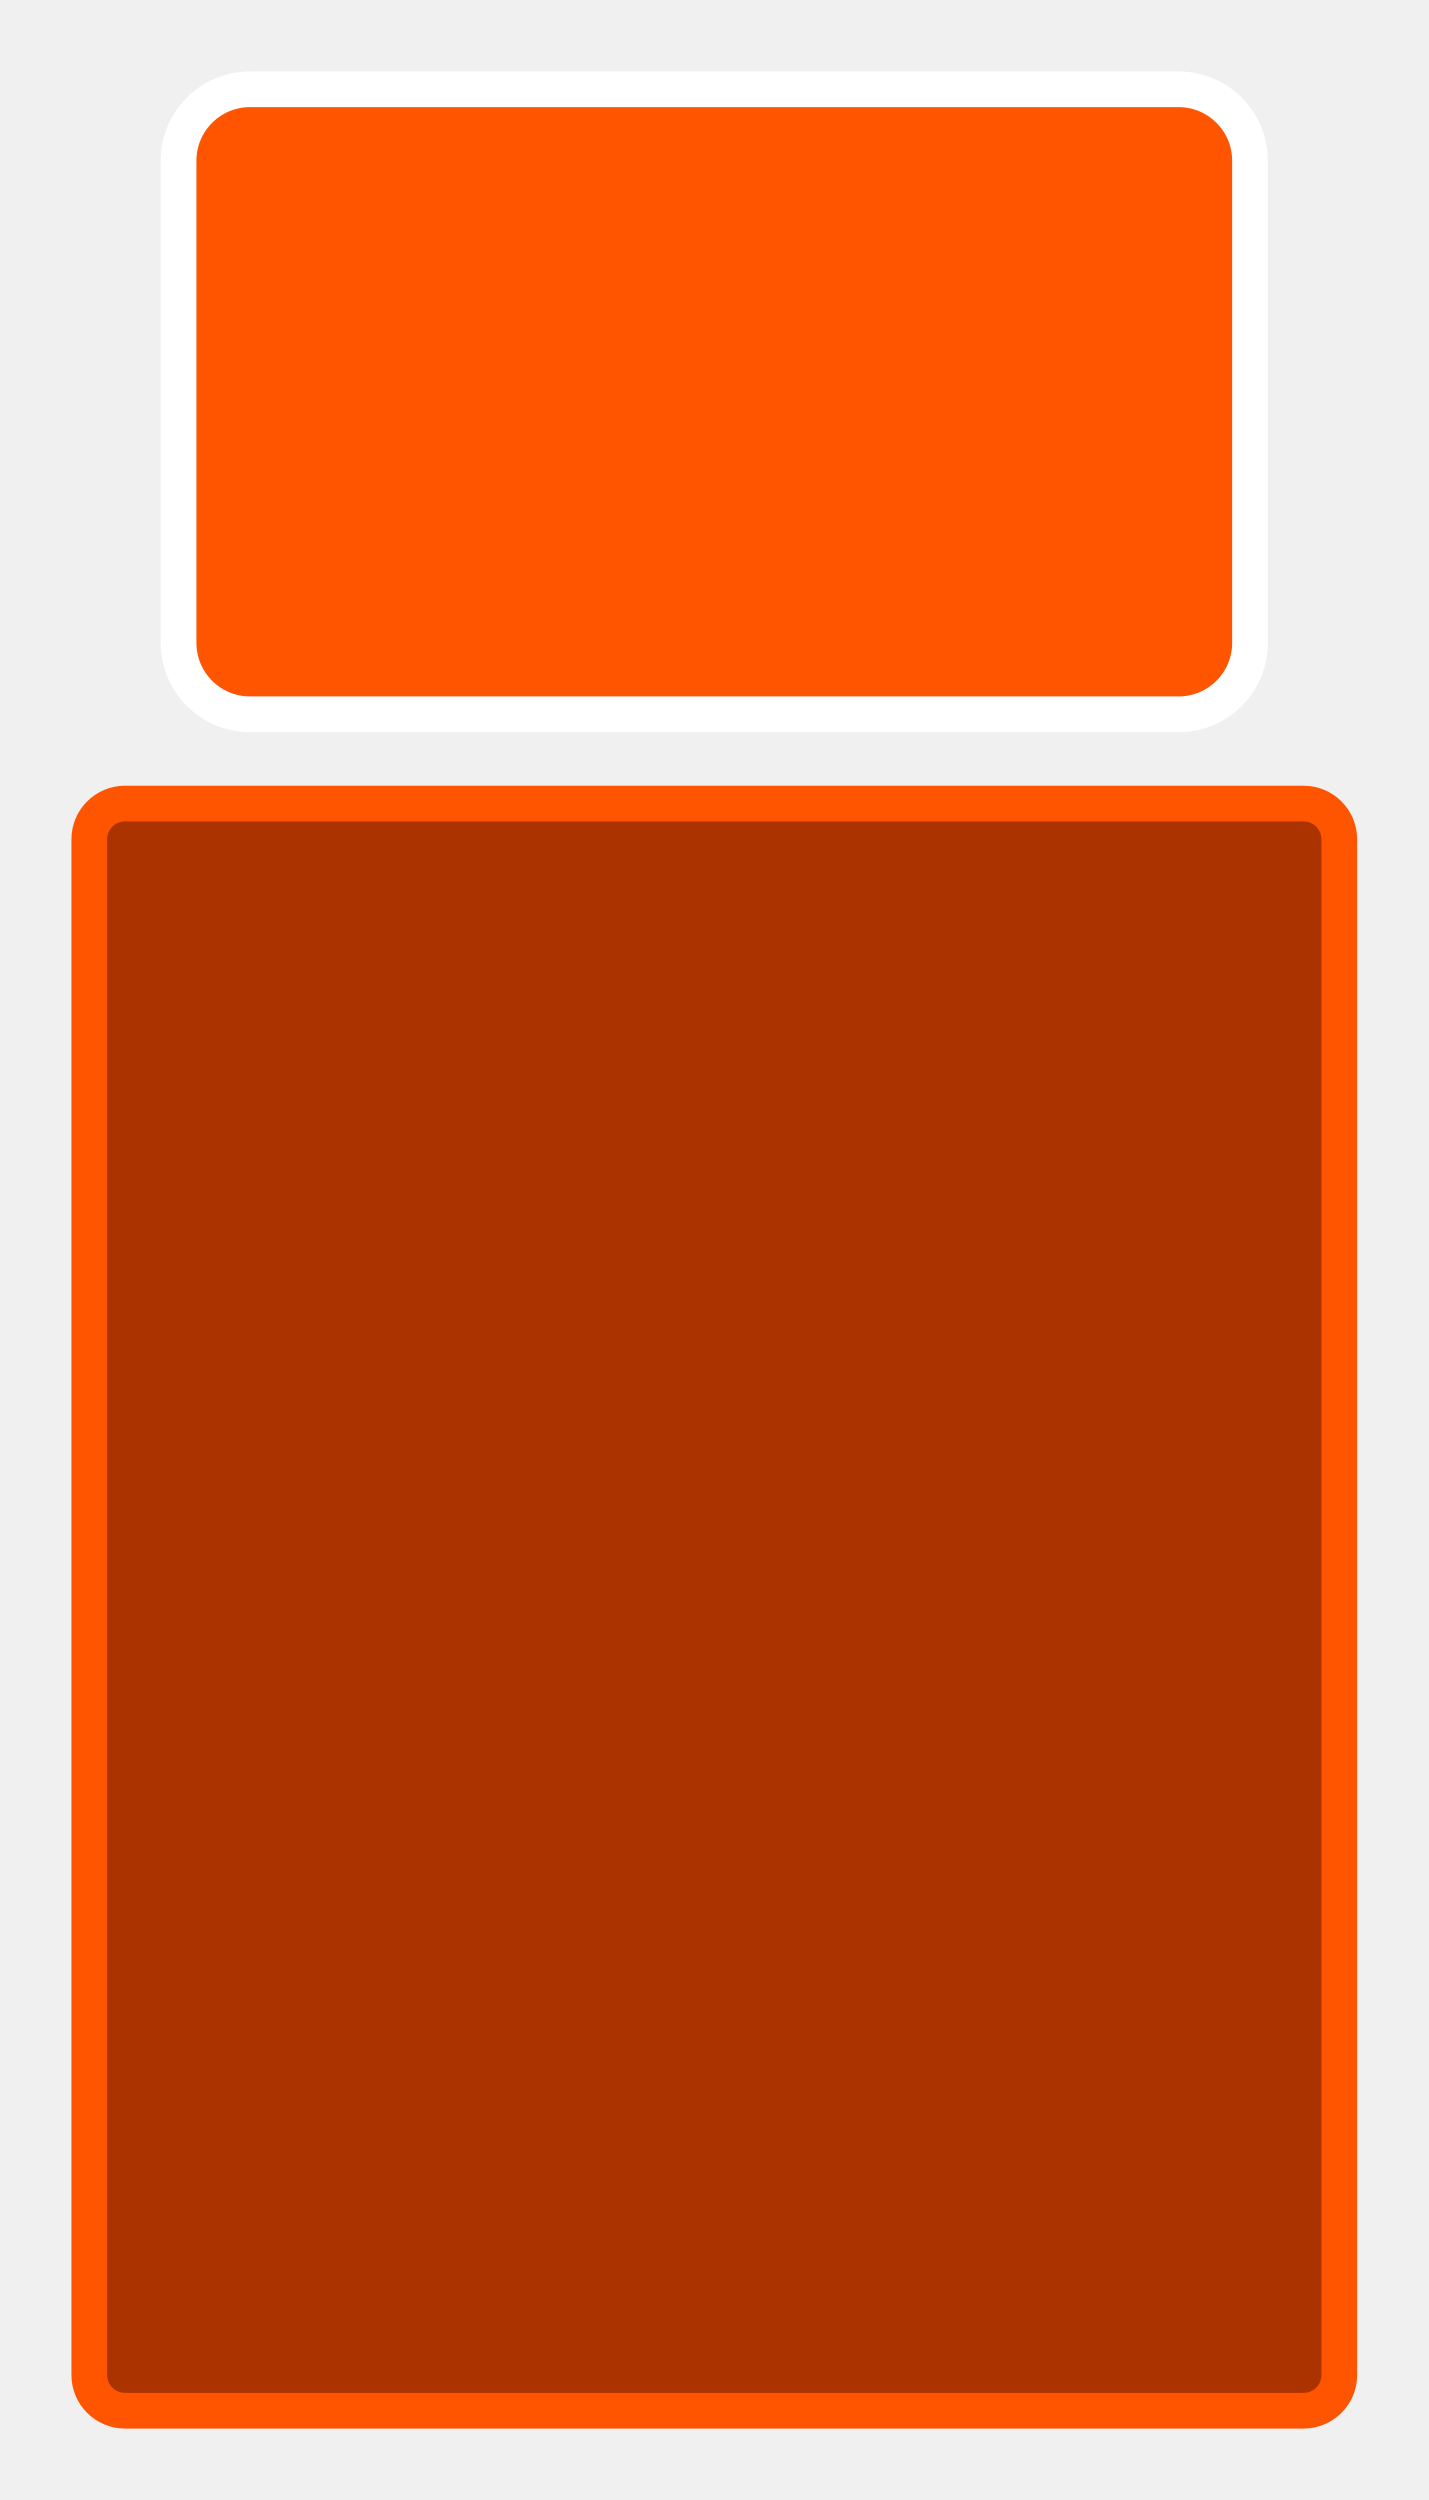
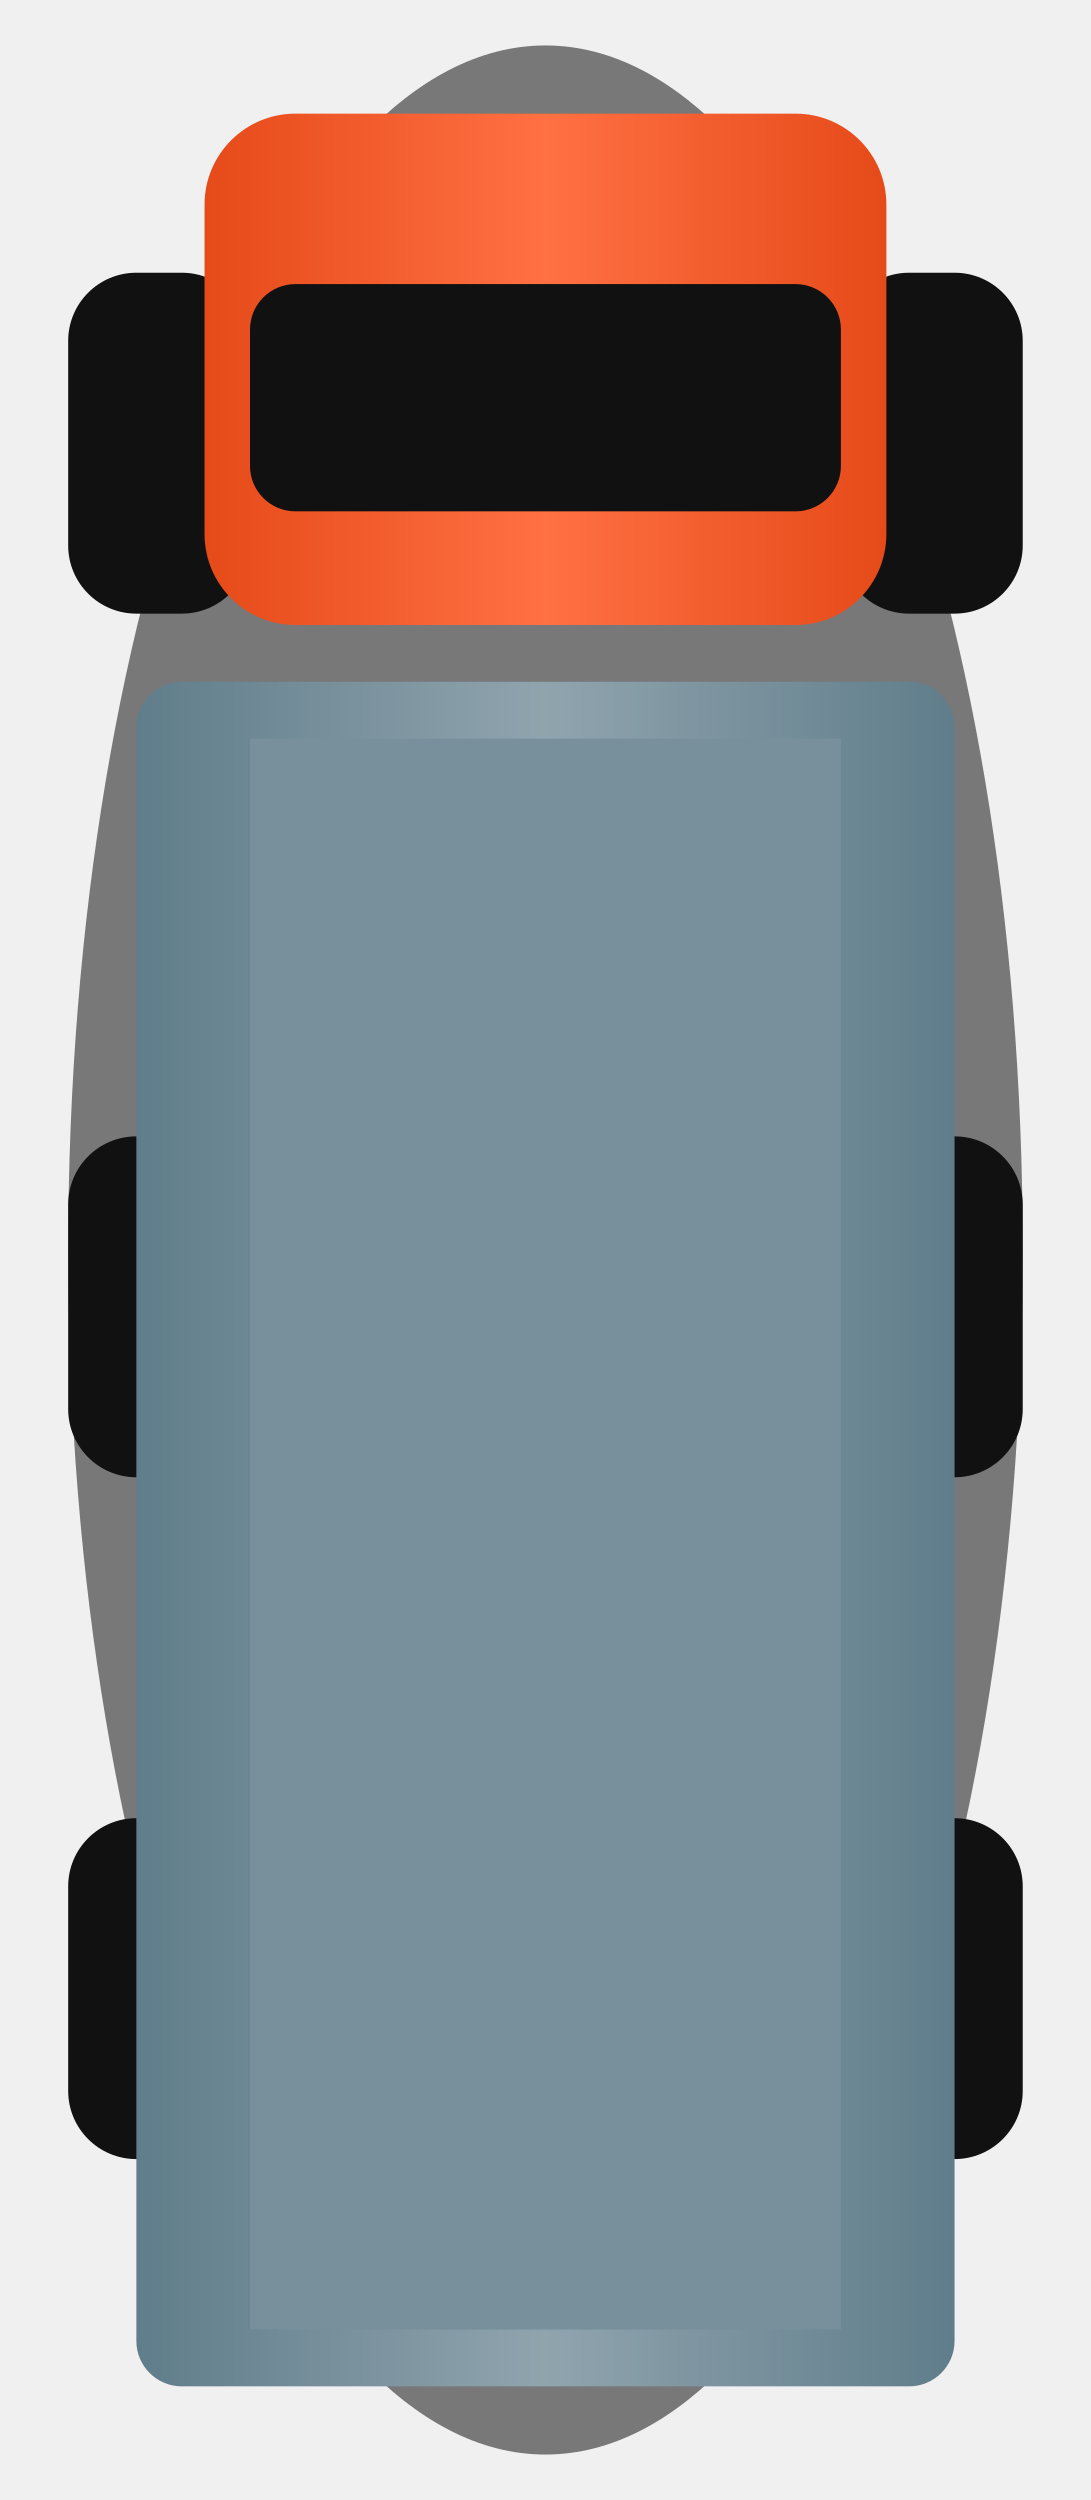
- <svg xmlns="http://www.w3.org/2000/svg" width="80" height="140" viewBox="0 0 80 140">
-   <rect x="10" y="5" width="60" height="35" rx="4" fill="#FF5500" stroke="#FFFFFF" stroke-width="2" />
-   <rect x="5" y="45" width="70" height="90" rx="2" fill="#AA3300" stroke="#FF5500" stroke-width="2" />
+ <svg xmlns="http://www.w3.org/2000/svg" viewBox="0 0 96 220" width="96" height="220">
+   <defs>
+     <linearGradient id="trailer" x1="0" y1="0" x2="1" y2="0">
+       <stop offset="0%" stop-color="#607d8b" />
+       <stop offset="50%" stop-color="#90a4ae" />
+       <stop offset="100%" stop-color="#607d8b" />
+     </linearGradient>
+     <linearGradient id="cab" x1="0" y1="0" x2="1" y2="0">
+       <stop offset="0%" stop-color="#e64a19" />
+       <stop offset="50%" stop-color="#ff7043" />
+       <stop offset="100%" stop-color="#e64a19" />
+     </linearGradient>
+   </defs>
+   <ellipse cx="48" cy="110" rx="42" ry="106" fill="rgba(0,0,0,0.5)" />
+   <rect x="6" y="24" width="16" height="30" rx="6" fill="#111" />
+   <rect x="74" y="24" width="16" height="30" rx="6" fill="#111" />
+   <rect x="6" y="100" width="16" height="30" rx="6" fill="#111" />
+   <rect x="74" y="100" width="16" height="30" rx="6" fill="#111" />
+   <rect x="6" y="160" width="16" height="30" rx="6" fill="#111" />
+   <rect x="74" y="160" width="16" height="30" rx="6" fill="#111" />
+   <rect x="18" y="10" width="60" height="45" rx="8" fill="url(#cab)" />
+   <rect x="22" y="25" width="52" height="20" rx="4" fill="#111" />
+   <rect x="12" y="60" width="72" height="150" rx="4" fill="url(#trailer)" />
+   <rect x="22" y="65" width="52" height="140" fill="#78909c" />
</svg>
